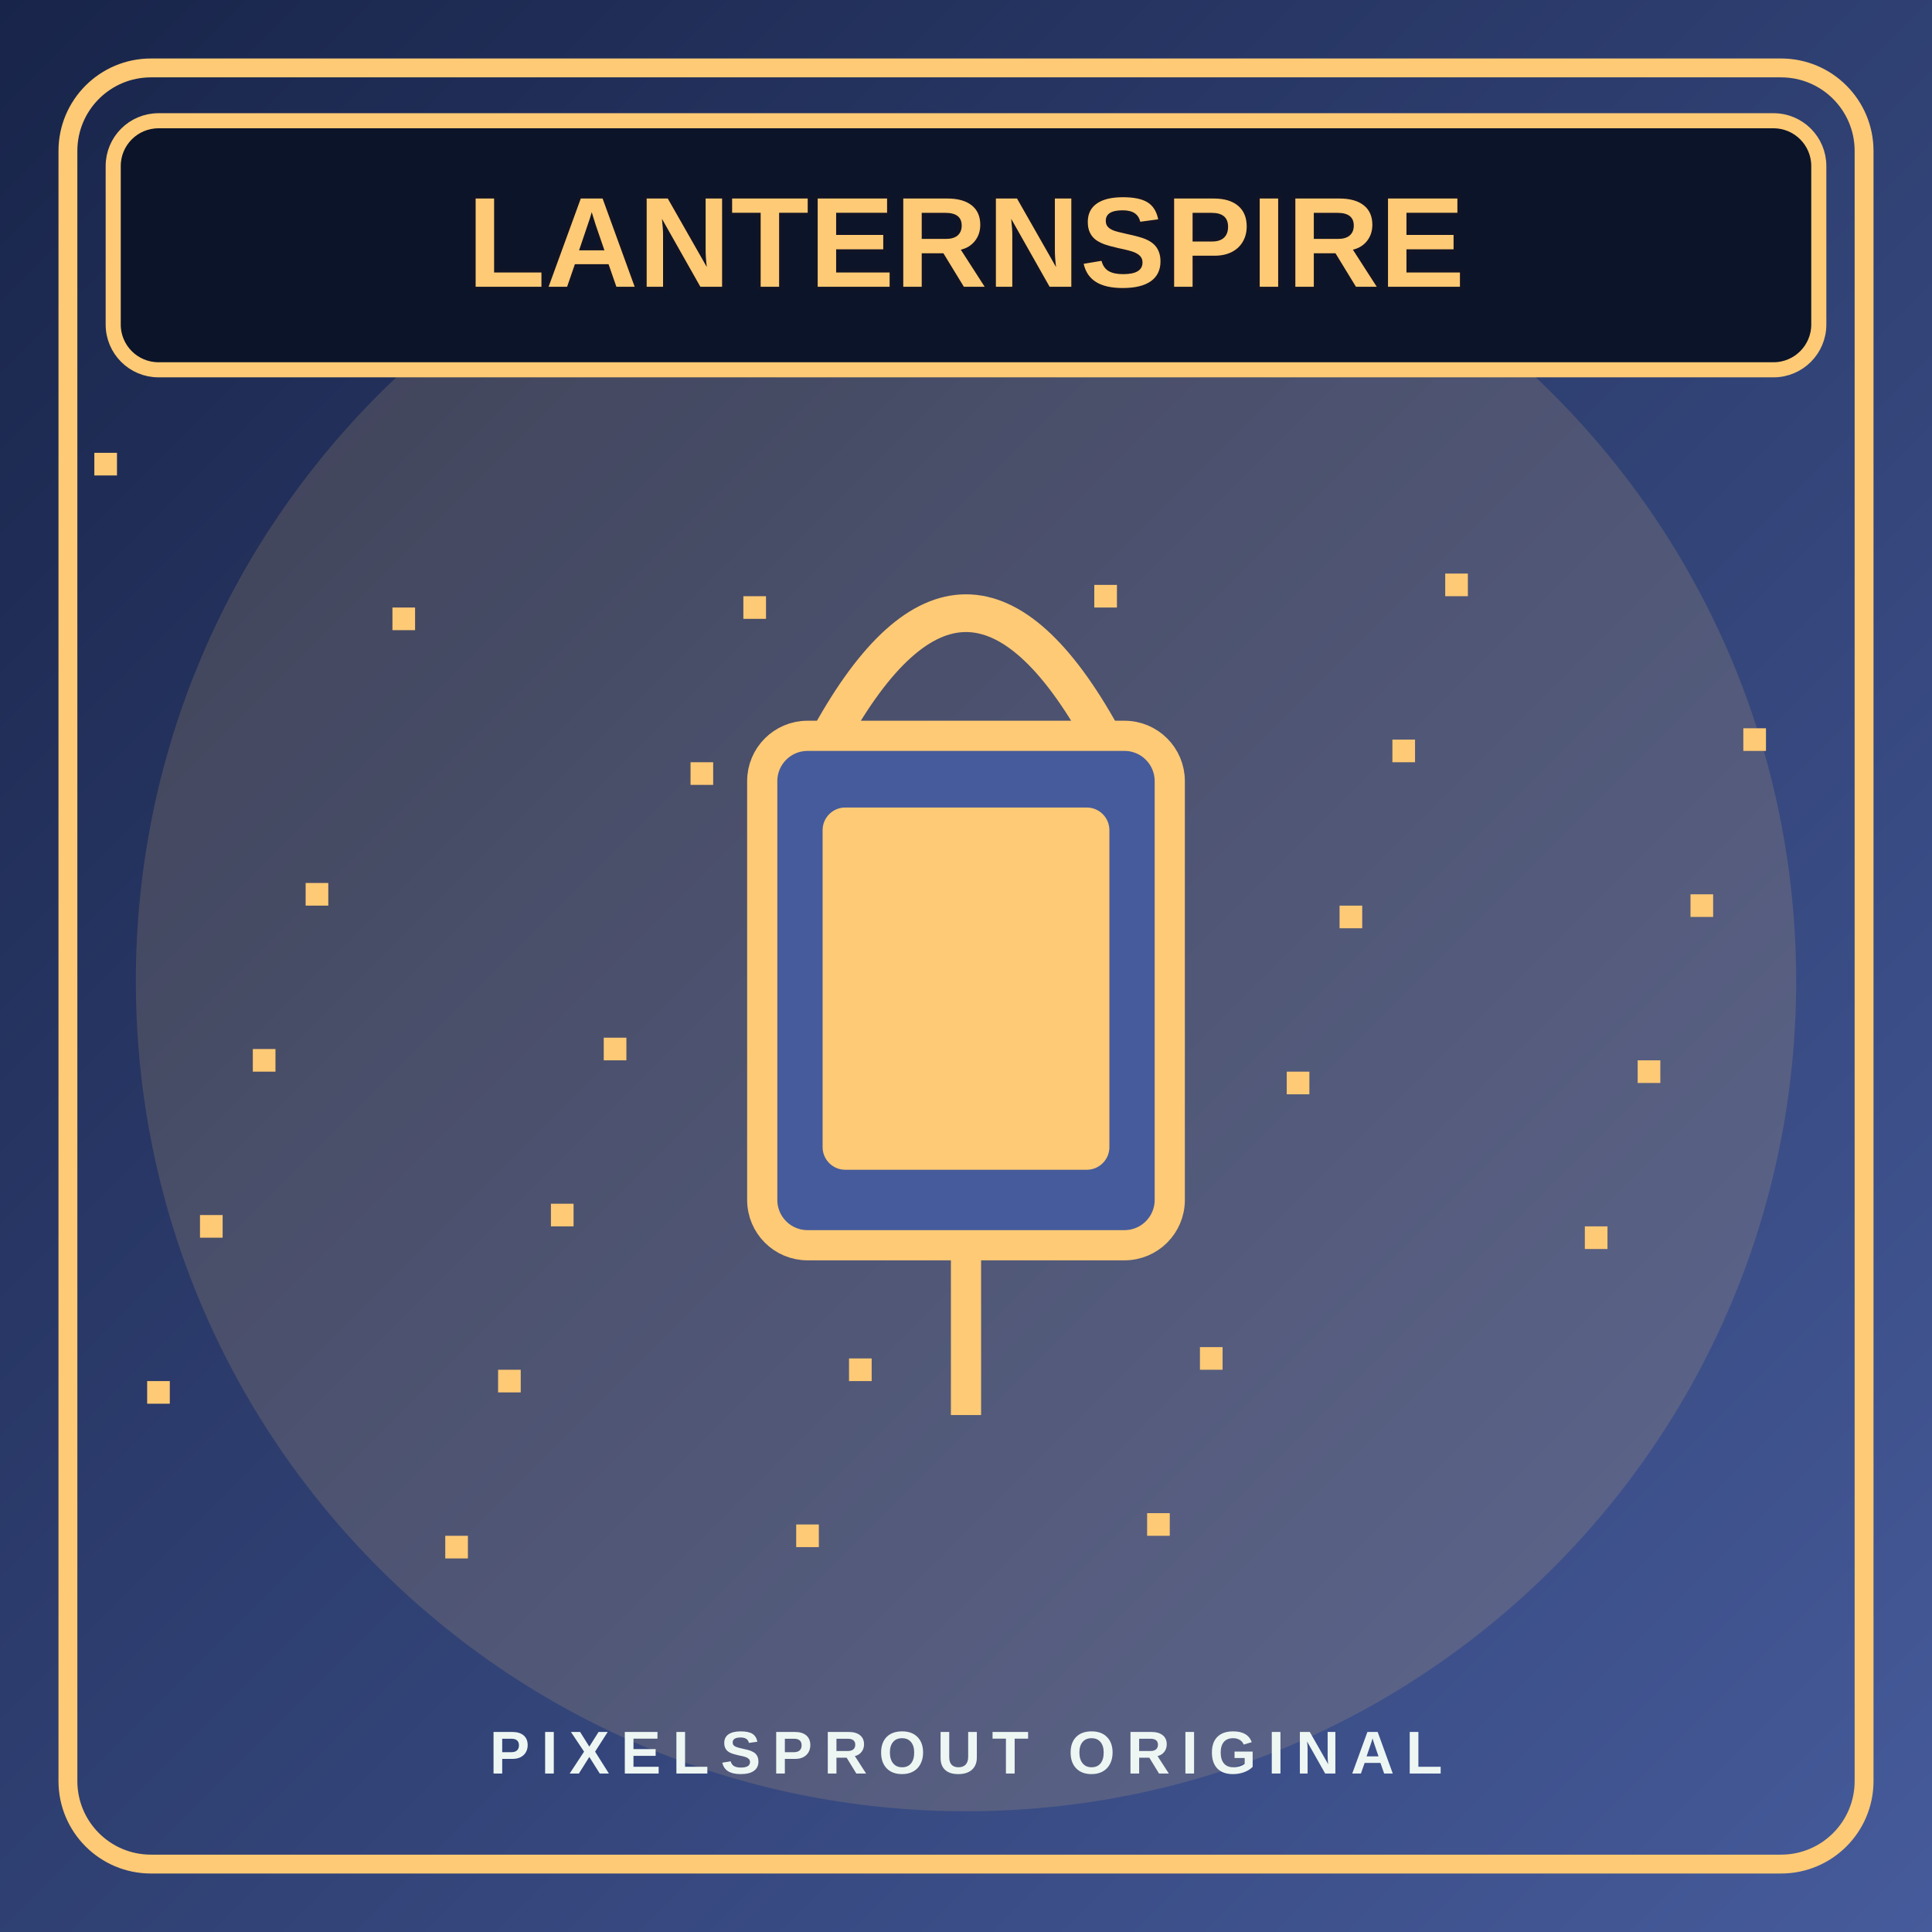
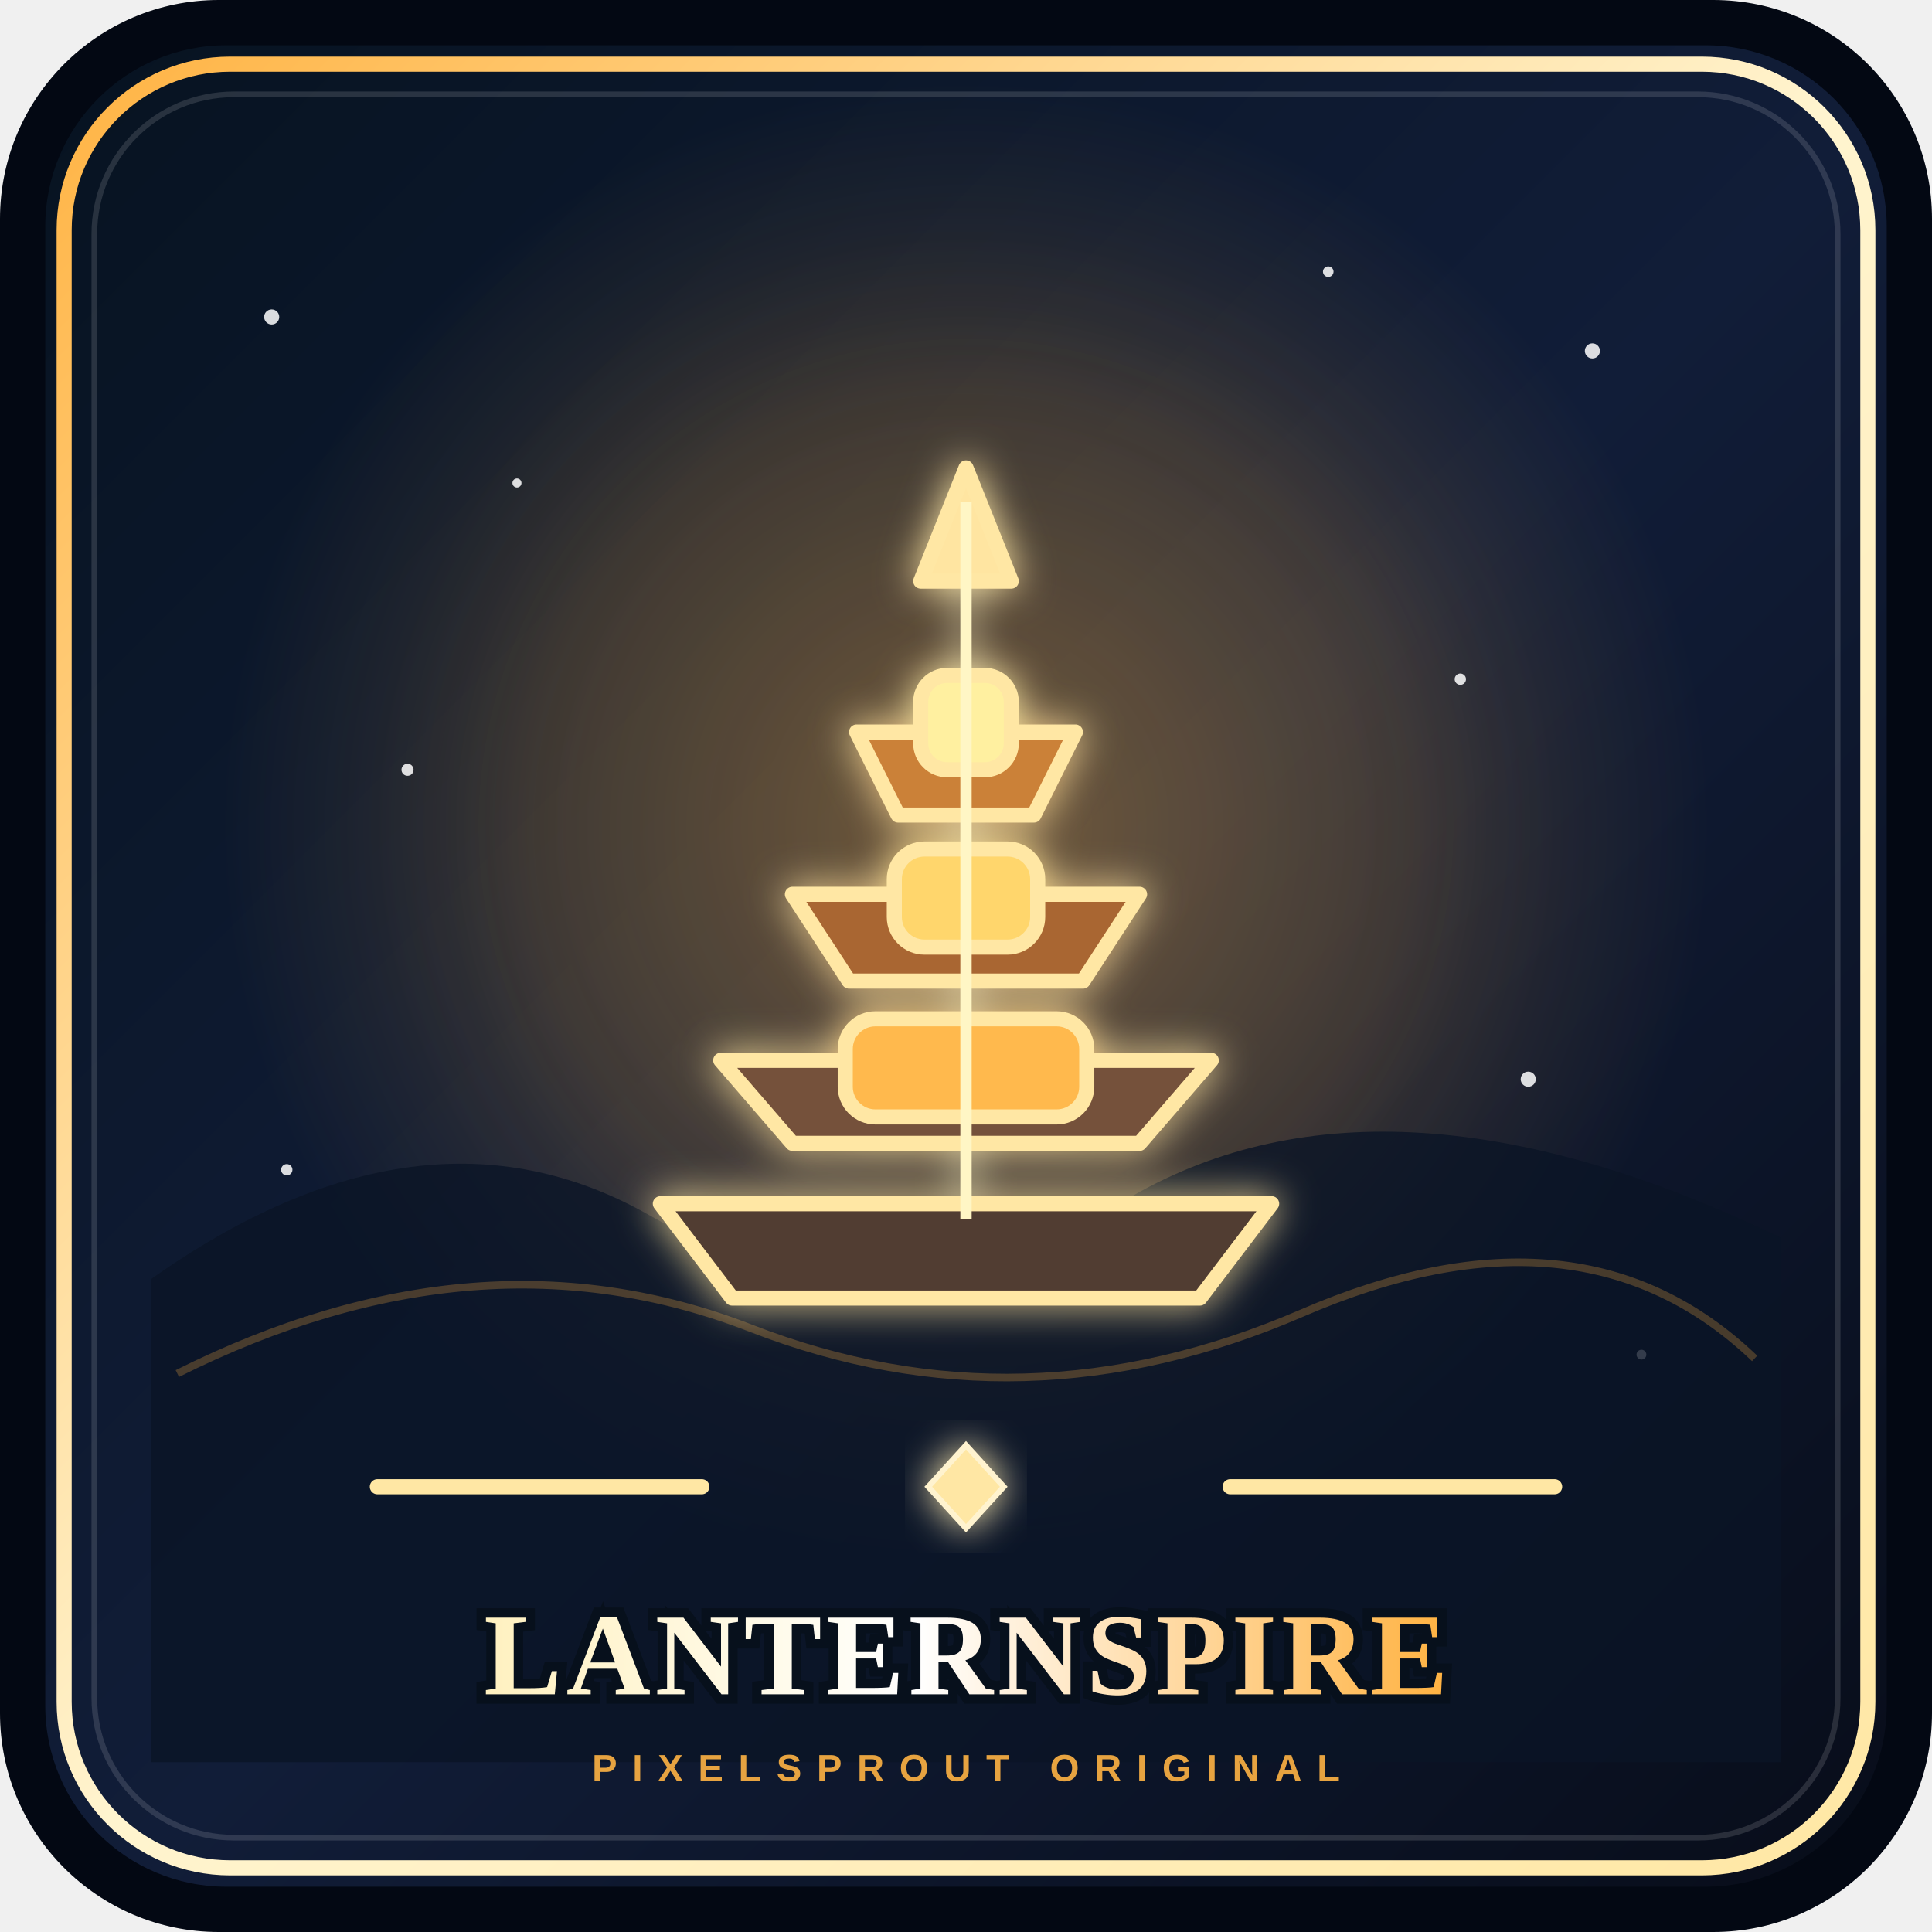
- <svg xmlns="http://www.w3.org/2000/svg" width="320" height="320" viewBox="0 0 512 512">
+ <svg xmlns="http://www.w3.org/2000/svg" width="512" height="512" viewBox="0 0 512 512" role="img" aria-labelledby="logoTitle logoDesc">
  <defs>
-     <linearGradient id="b" x2="1" y2="1">
-       <stop stop-color="#182449" />
-       <stop offset="1" stop-color="#465b9b" />
+     <linearGradient id="bg" x1="0" y1="0" x2="1" y2="1">
+       <stop offset="0" stop-color="#071321" />
+       <stop offset=".52" stop-color="#111D38" />
+       <stop offset="1" stop-color="#080D1A" />
+     </linearGradient>
+     <radialGradient id="halo">
+       <stop offset="0" stop-color="#FFB343" stop-opacity=".38" />
+       <stop offset="1" stop-color="#FFB343" stop-opacity="0" />
+     </radialGradient>
+     <linearGradient id="rim" x1="0" y1="0" x2="1" y2="1">
+       <stop offset="0" stop-color="#FFB343" />
+       <stop offset=".5" stop-color="#FFF4CF" />
+       <stop offset="1" stop-color="#FFE7A4" />
+     </linearGradient>
+     <filter id="glow" x="-30%" y="-30%" width="160%" height="160%">
+       <feGaussianBlur stdDeviation="5" result="blur" />
+       <feMerge>
+         <feMergeNode in="blur" />
+         <feMergeNode in="SourceGraphic" />
+       </feMerge>
+     </filter>
+     <filter id="soft">
+       <feGaussianBlur stdDeviation="14" />
+     </filter>
+     <linearGradient id="titleGrad" x1="0" y1="0" x2="1" y2="0">
+       <stop offset="0" stop-color="#FFF1C0" />
+       <stop offset=".45" stop-color="#FFFFFF" />
+       <stop offset="1" stop-color="#FFB343" />
    </linearGradient>
  </defs>
-   <rect width="512" height="512" fill="url(#b)" />
-   <circle cx="256" cy="260" r="220" fill="#ffca75" opacity=".15" />
-   <rect x="25" y="120" width="6" height="6" fill="#ffca75" />
-   <rect x="104" y="161" width="6" height="6" fill="#ffca75" />
-   <rect x="183" y="202" width="6" height="6" fill="#ffca75" />
-   <rect x="262" y="243" width="6" height="6" fill="#ffca75" />
-   <rect x="341" y="284" width="6" height="6" fill="#ffca75" />
-   <rect x="420" y="325" width="6" height="6" fill="#ffca75" />
-   <rect x="39" y="366" width="6" height="6" fill="#ffca75" />
-   <rect x="118" y="407" width="6" height="6" fill="#ffca75" />
-   <rect x="197" y="158" width="6" height="6" fill="#ffca75" />
-   <rect x="276" y="199" width="6" height="6" fill="#ffca75" />
-   <rect x="355" y="240" width="6" height="6" fill="#ffca75" />
-   <rect x="434" y="281" width="6" height="6" fill="#ffca75" />
-   <rect x="53" y="322" width="6" height="6" fill="#ffca75" />
-   <rect x="132" y="363" width="6" height="6" fill="#ffca75" />
-   <rect x="211" y="404" width="6" height="6" fill="#ffca75" />
-   <rect x="290" y="155" width="6" height="6" fill="#ffca75" />
-   <rect x="369" y="196" width="6" height="6" fill="#ffca75" />
-   <rect x="448" y="237" width="6" height="6" fill="#ffca75" />
-   <rect x="67" y="278" width="6" height="6" fill="#ffca75" />
-   <rect x="146" y="319" width="6" height="6" fill="#ffca75" />
-   <rect x="225" y="360" width="6" height="6" fill="#ffca75" />
-   <rect x="304" y="401" width="6" height="6" fill="#ffca75" />
-   <rect x="383" y="152" width="6" height="6" fill="#ffca75" />
-   <rect x="462" y="193" width="6" height="6" fill="#ffca75" />
-   <rect x="81" y="234" width="6" height="6" fill="#ffca75" />
-   <rect x="160" y="275" width="6" height="6" fill="#ffca75" />
-   <rect x="239" y="316" width="6" height="6" fill="#ffca75" />
-   <rect x="318" y="357" width="6" height="6" fill="#ffca75" />
-   <rect x="202" y="195" width="108" height="135" rx="12" fill="#465b9b" stroke="#ffca75" stroke-width="8" />
-   <rect x="218" y="214" width="76" height="96" rx="6" fill="#ffca75" />
-   <path d="M220 195Q256 130 292 195" fill="none" stroke="#ffca75" stroke-width="10" />
-   <path d="M256 330V375" stroke="#ffca75" stroke-width="8" />
-   <rect x="18" y="18" width="476" height="476" rx="22" fill="none" stroke="#ffca75" stroke-width="5" />
-   <rect x="30" y="32" width="452" height="66" rx="12" fill="#0b1429" stroke="#ffca75" stroke-width="4" />
-   <text x="256" y="76" font-family="Arial,sans-serif" font-size="34" font-weight="900" text-anchor="middle" fill="#ffca75" stroke="#101426" stroke-width="2" paint-order="stroke">LANTERNSPIRE</text>
-   <text x="256" y="470" font-family="Arial,sans-serif" font-size="16" font-weight="700" text-anchor="middle" fill="#edf6f2" letter-spacing="3">PIXELSPROUT ORIGINAL</text>
+   <rect width="512" height="512" rx="58" fill="#030813" />
+   <rect x="12" y="12" width="488" height="488" rx="48" fill="url(#bg)" />
+   <circle cx="256" cy="219" r="200" fill="url(#halo)" />
+   <circle cx="256" cy="219" r="132" fill="#FFB343" opacity=".055" filter="url(#soft)" />
+   <g>
+     <circle cx="72" cy="84" r="2" fill="#FFFFFF" opacity=".85" />
+     <circle cx="422" cy="93" r="2" fill="#FFFFFF" opacity=".85" />
+     <circle cx="387" cy="180" r="1.5" fill="#FFFFFF" opacity=".85" />
+     <circle cx="108" cy="204" r="1.6" fill="#FFFFFF" opacity=".85" />
+     <circle cx="405" cy="286" r="2" fill="#FFFFFF" opacity=".85" />
+     <circle cx="76" cy="310" r="1.5" fill="#FFFFFF" opacity=".85" />
+     <circle cx="435" cy="359" r="1.3" fill="#FFFFFF" opacity=".85" />
+     <circle cx="137" cy="128" r="1.2" fill="#FFFFFF" opacity=".85" />
+     <circle cx="352" cy="72" r="1.4" fill="#FFFFFF" opacity=".85" />
+   </g>
+   <path d="M40 339Q112 288 172 322T300 317T472 328V467H40Z" fill="#0A1425" opacity=".8" />
+   <path d="M47 364Q127 324 199 352T345 348T465 360" fill="none" stroke="#FFB343" stroke-opacity=".25" stroke-width="2" />
+   <rect x="17" y="17" width="478" height="478" rx="44" fill="none" stroke="url(#rim)" stroke-width="4" />
+   <rect x="25" y="25" width="462" height="462" rx="37" fill="none" stroke="#FFFFFF" stroke-opacity=".13" stroke-width="1.5" />
+   <g>
+     <g filter="url(#glow)" stroke="#FFE7A4" stroke-width="4" stroke-linejoin="round">
+       <path d="M175 319 337 319 318 344 194 344Z" fill="#513C30" />
+       <path d="M191 281 321 281 302 303 210 303Z" fill="#75513A" />
+       <path d="M210 237 302 237 287 260 225 260Z" fill="#A96632" />
+       <path d="M227 194 285 194 274 216 238 216Z" fill="#CB8138" />
+       <path d="M244 154 268 154 256 124Z" fill="#FFE5A1" />
+       <rect x="224" y="270" width="64" height="26" rx="8" fill="#FFB94D" />
+       <rect x="237" y="225" width="38" height="26" rx="8" fill="#FFD66C" />
+       <rect x="244" y="179" width="24" height="25" rx="7" fill="#FFF0A0" />
+       <path d="M256 133V323" stroke="#FFF6C5" stroke-width="3" />
+     </g>
+   </g>
+   <path d="M72 394H440" stroke="url(#rim)" stroke-width="2" opacity=".9" />
+   <path d="M100 394H186M326 394H412" stroke="#FFE7A4" stroke-width="4" stroke-linecap="round" />
+   <path d="M256 383 266 394 256 405 246 394Z" fill="#FFE7A4" stroke="#FFF3CF" stroke-width="1.5" filter="url(#glow)" />
+   <text x="256" y="449" text-anchor="middle" font-family="Georgia, 'Times New Roman', serif" font-size="31" font-weight="bold" letter-spacing="1.15" textLength="430" lengthAdjust="spacingAndGlyphs" fill="url(#titleGrad)" stroke="#07101C" stroke-width="5" paint-order="stroke">LANTERNSPIRE</text>
+   <text x="256" y="472" text-anchor="middle" font-family="Arial, sans-serif" font-size="10" font-weight="700" letter-spacing="4" fill="#FFB343" opacity=".9">PIXELSPROUT ORIGINAL</text>
</svg>
